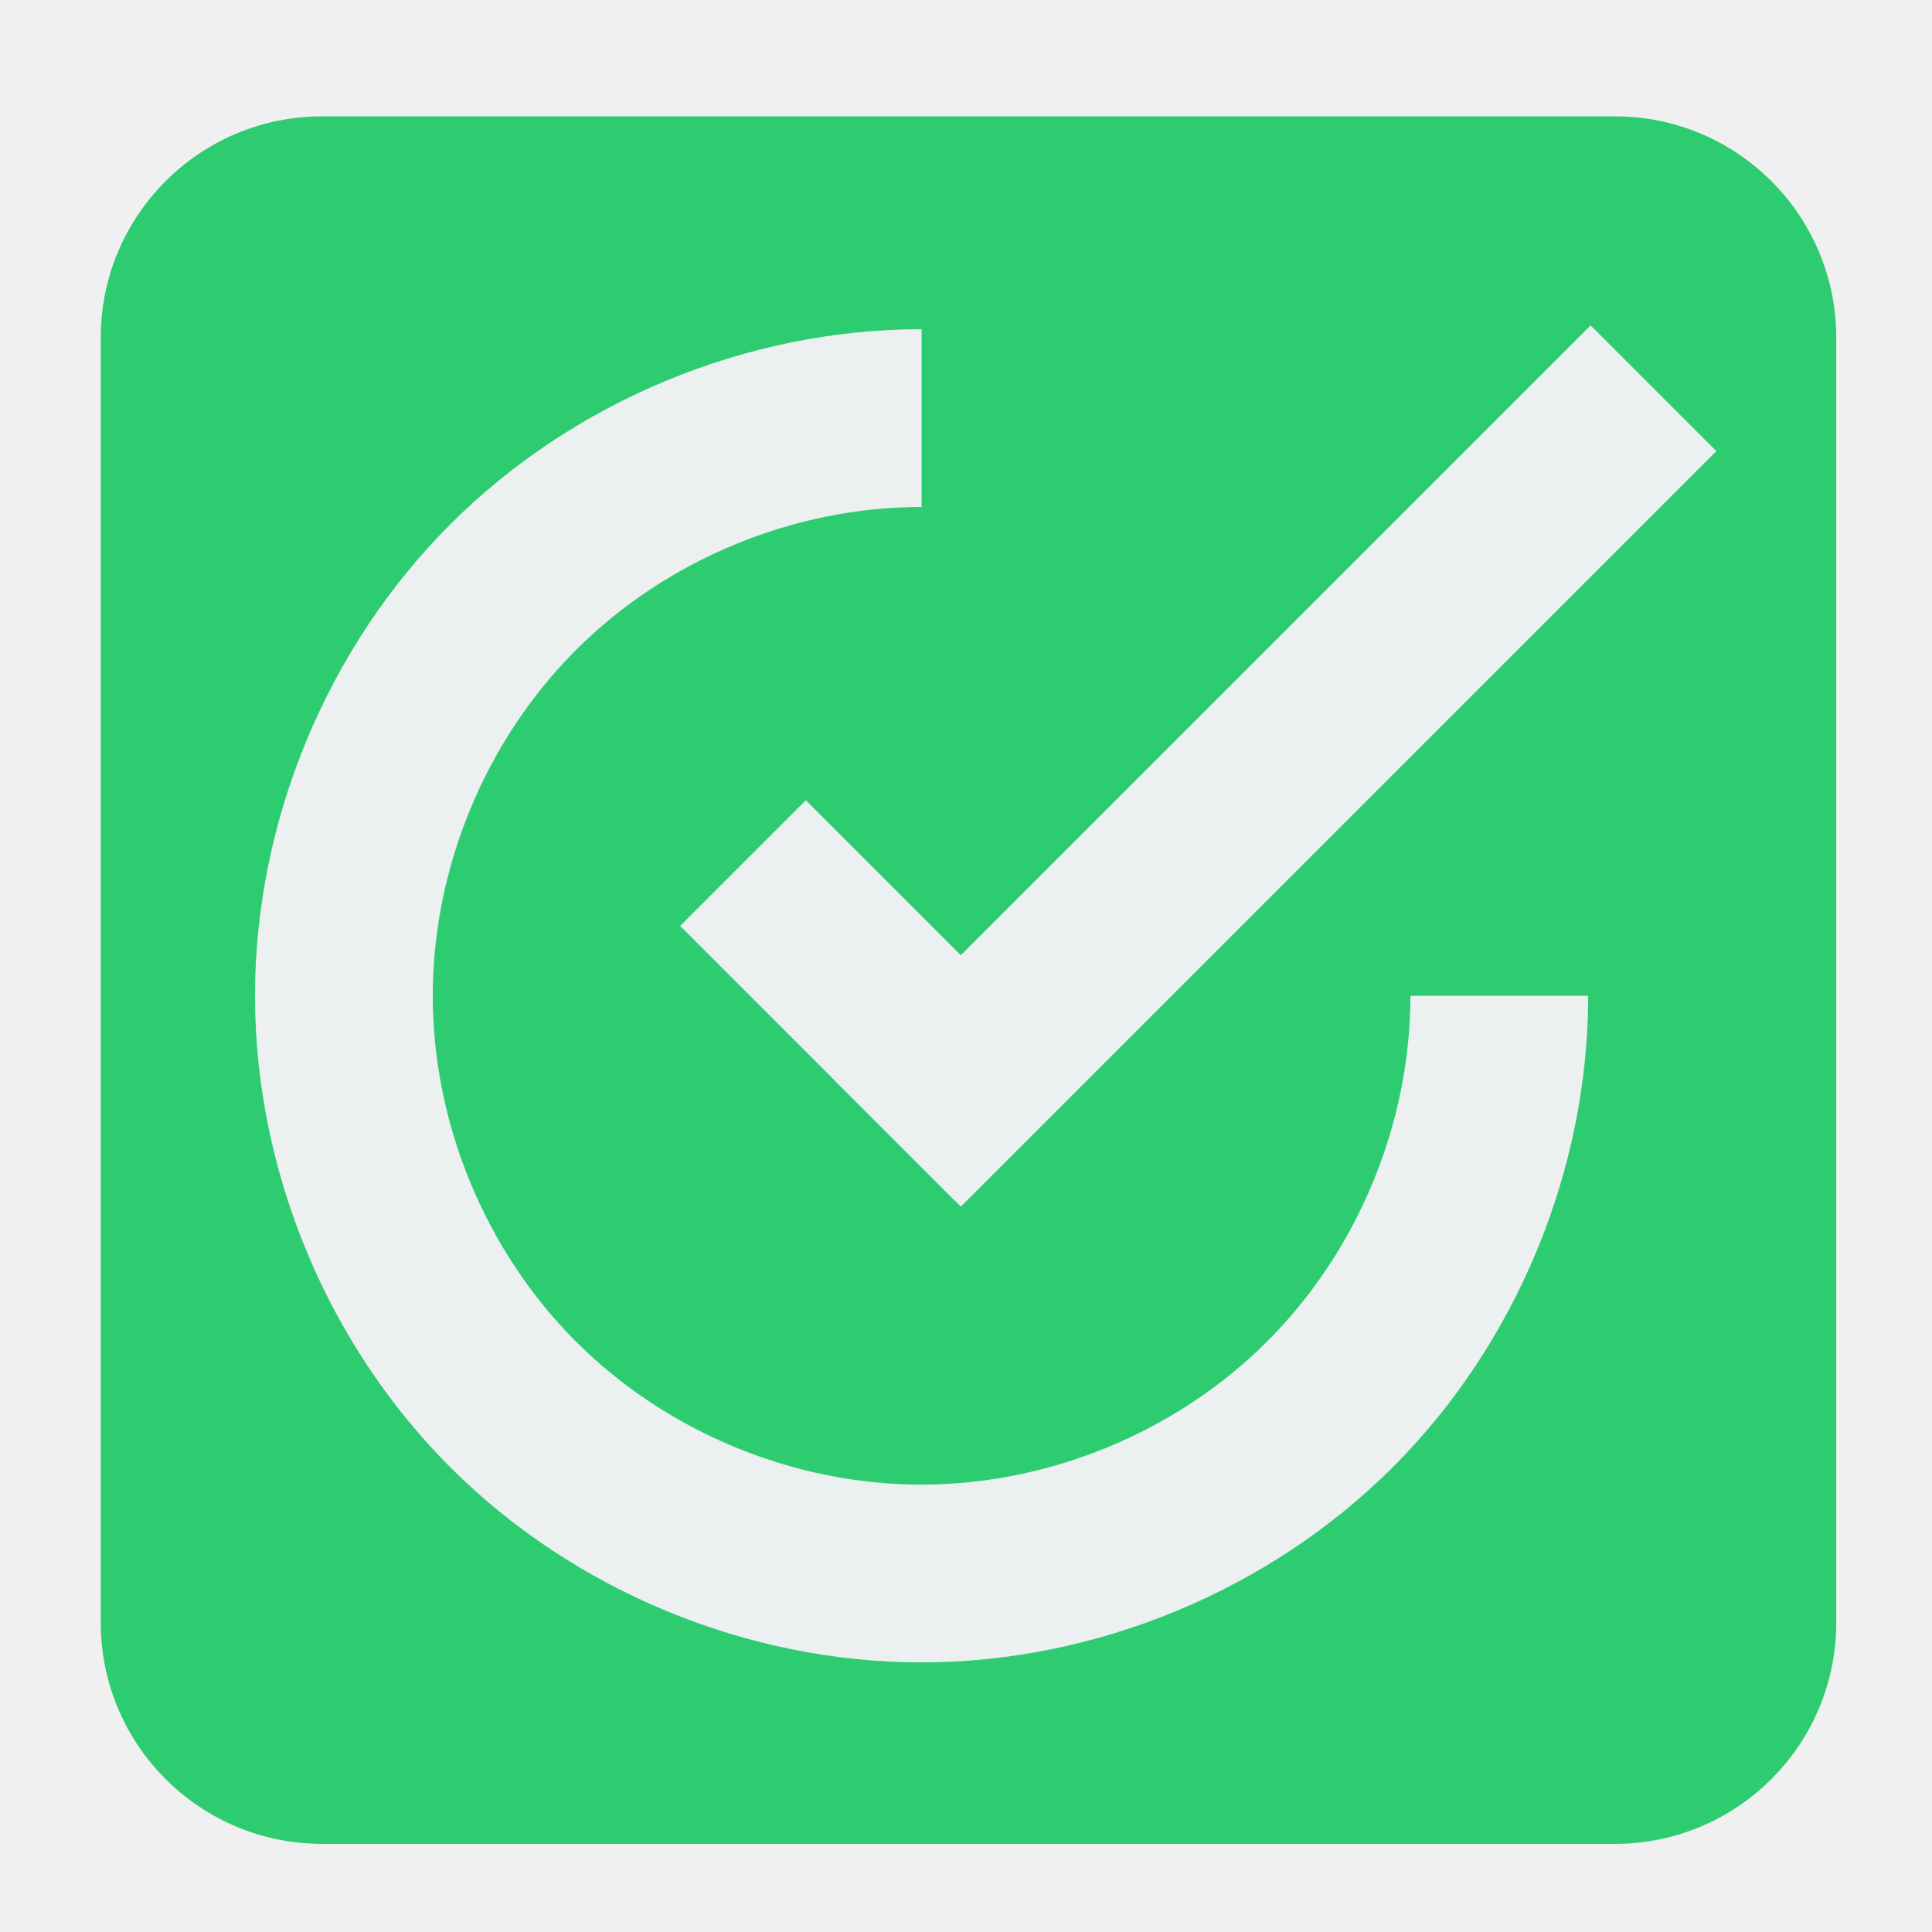
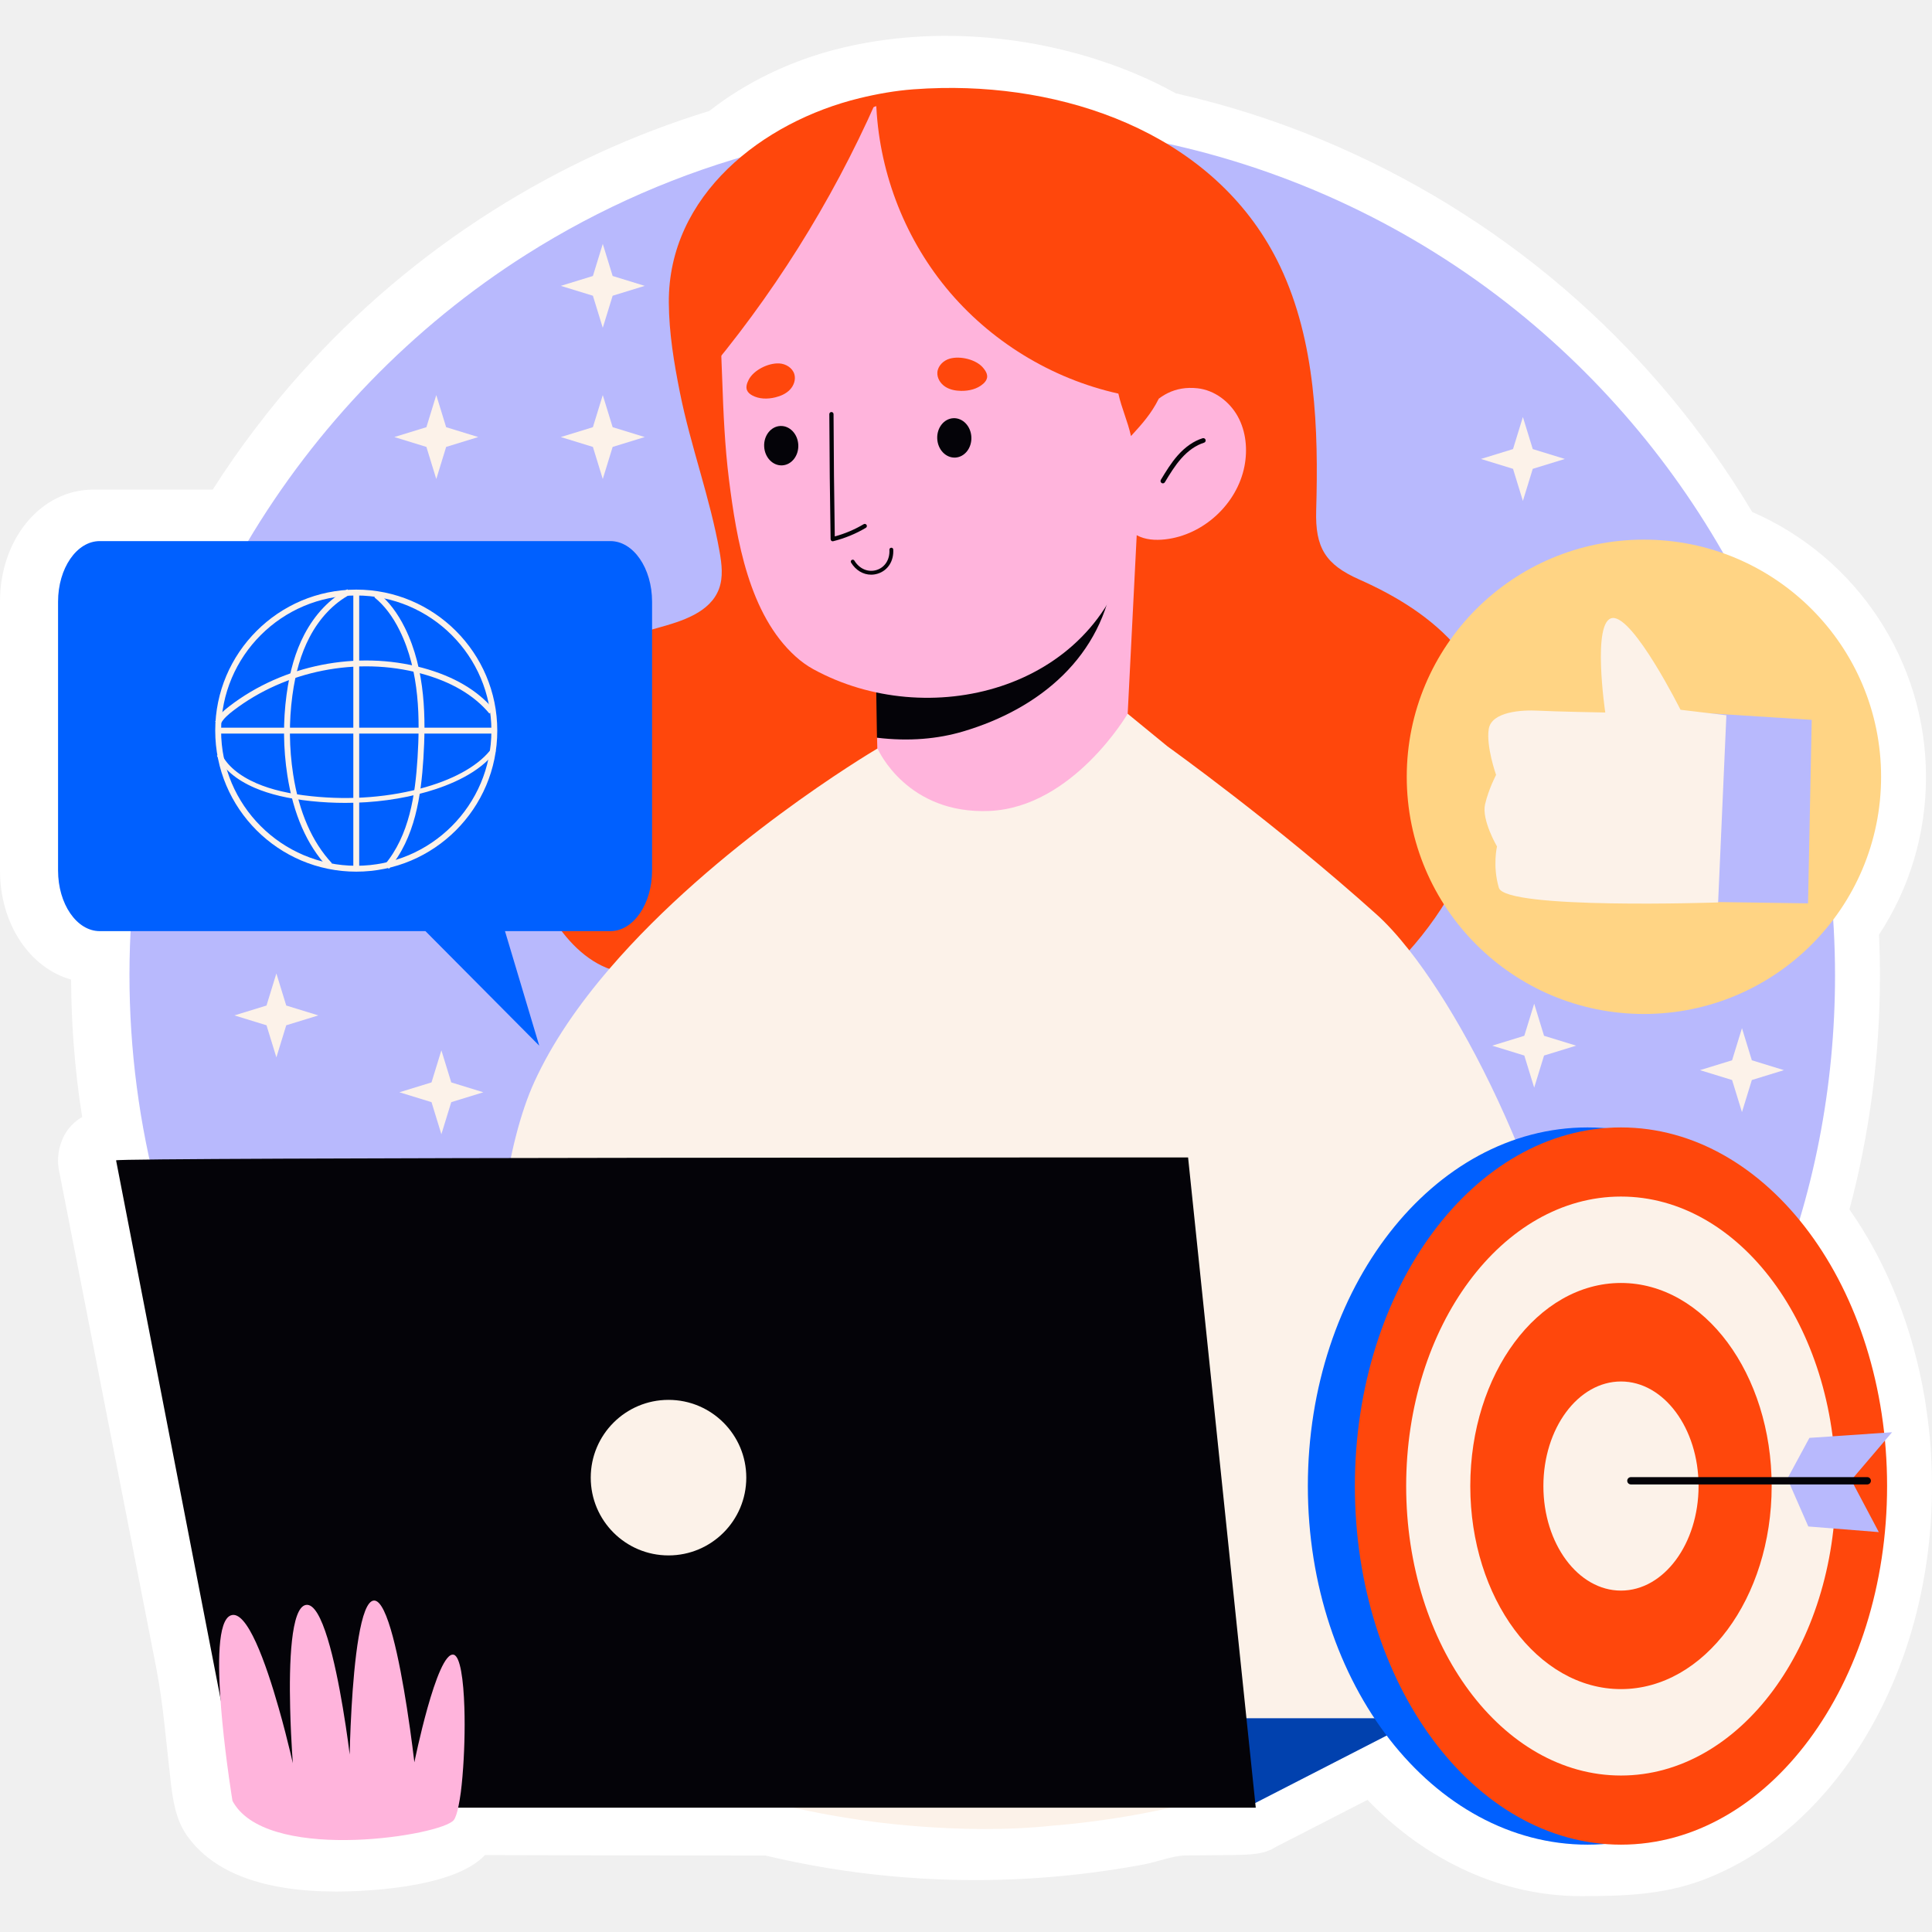
- <svg xmlns="http://www.w3.org/2000/svg" id="svg2" version="1.1" width="1024" height="1024">
-   <defs id="defs6" />
-   <rect style="fill:#2ecc71;fill-opacity:1;fill-rule:evenodd;stroke:none" id="rect2982" width="919.864" height="915.625" x="53.39" y="61.663" ry="117.325" />
-   <g id="g2986" transform="translate(-22,0)">
-     <path id="path3304" d="m 510.322,174.49 c -92.501,0.01 -184.391,38.103 -249.751,103.507 -65.36,65.404 -103.415,157.309 -103.415,249.797 0,92.487 38.055,184.393 103.415,249.797 65.36,65.404 157.25,103.501 249.751,103.507 92.501,0.01 184.446,-38.056 249.889,-103.461 65.443,-65.405 103.553,-157.345 103.553,-249.843 l -94.215,0 c 0,67.831 -27.959,135.267 -75.951,183.23 -47.992,47.963 -115.442,75.863 -183.276,75.859 -67.834,0 -135.208,-27.942 -183.138,-75.905 -47.931,-47.963 -75.813,-115.361 -75.813,-183.184 0,-67.824 27.882,-135.221 75.813,-183.185 47.93,-47.963 115.304,-75.901 183.138,-75.905 0.039,0 0.079,0 0.157,0 l 0,-94.214 c -0.039,0 -0.079,0 -0.157,0 z" style="fill:#ecf0f1;fill-opacity:1;fill-rule:evenodd;stroke:none" />
-     <g transform="translate(16,-2)" id="g2988">
-       <rect style="fill:#ecf0f1;fill-opacity:1;fill-rule:evenodd;stroke:none" id="rect3284" width="94.214" height="205.576" x="-89.285" y="607.583" transform="matrix(0.7071068,-0.7071068,0.7071068,0.7071068,0,0)" />
-       <path style="fill:#ecf0f1;fill-opacity:1;fill-rule:evenodd;stroke:none" d="m 849.061,174.49 -400.411,400.411 66.612,66.612 400.411,-400.411 -66.612,-66.612 z" id="path4149" />
+ <svg xmlns="http://www.w3.org/2000/svg" version="1.1" id="Capa_1" x="0px" y="0px" viewBox="0 0 510.689 510.689" style="enable-background:new 0 0 510.689 510.689;" xml:space="preserve" width="512" height="512">
+   <g>
+     <g>
+       <g>
+         <path style="fill:#FFFFFF;" d="M510.456,384.888c0.155,2.682,0.233,5.303,0.233,7.918c0,22.857-5.531,45.961-17.22,65.706     c-10.052,16.98-24.996,31.668-43.748,38.568c-10.267,3.778-20.614,4.129-31.818,4.129c-20.705,0-40.768-9.152-56.436-25.445     l-24.191,12.417c-3.185,2.035-6.594,2.086-11.903,2.162c-2.857,0.042-6.88,0.078-11.872,0.111     c-3.453,0.023-7.525,1.689-10.948,2.334c-3.871,0.729-7.761,1.362-11.664,1.9c-7.471,1.029-14.988,1.72-22.523,2.049     c-22.139,0.968-44.442-1.113-66.001-6.251l-45.142-0.066c-10.085-0.015-19.846-0.04-29.029-0.069     c-8.536,9.165-34.09,9.646-39.255,9.646c-19.232,0-32.506-4.948-39.457-14.709c-3.092-4.343-3.793-9.553-4.403-14.74     c-1.179-10.03-1.898-20.061-3.834-29.965c-1.252-6.406-2.504-12.813-3.757-19.219c-3.532-18.072-7.065-36.143-10.597-54.215     c-3.067-15.688-6.133-31.376-9.2-47.065c-0.701-3.585-1.402-7.17-2.102-10.755c-0.168-0.861-0.252-1.734-0.252-2.611     c0-1.628,0.401-8.007,6.388-11.467c-0.999-6.104-1.752-12.574-2.279-19.635c-0.408-5.504-0.625-11.108-0.649-16.683     C7.89,255.858,0,244.294,0,230.103v-71.05c0-16.616,10.818-29.631,24.63-29.631h31.602c3.591-5.639,7.34-11.021,11.197-16.065     c3.896-5.145,7.969-10.095,12.071-14.665c14.771-16.57,31.835-31.036,50.684-42.961c17.952-11.365,37.217-20.238,57.302-26.395     c9.892-7.746,21.855-13.467,34.781-16.612c25.233-6.134,53.418-3.36,77.341,6.552c3.832,1.588,7.579,3.384,11.203,5.402     c13.121,2.957,26.094,7.081,38.584,12.275c23.27,9.677,44.965,22.969,64.092,39.384c18.223,15.639,34.056,34.028,46.836,54.357     c0.965,1.536,1.913,3.082,2.844,4.639c27.678,12.009,45.935,39.516,45.935,70.003c0,15.004-4.281,29.33-12.428,41.742     c0.17,3.679,0.255,7.301,0.255,10.809c0,20.96-2.711,41.738-8.062,61.816c9.916,14.096,16.829,31.472,19.936,50.126     C508.804,369.829,510.234,378.652,510.456,384.888z" />
+       </g>
+     </g>
+     <g>
+       <g>
+         <g>
+           <g>
+             <g>
+               <g>
+                 <path style="fill:#B8B9FD;" d="M285.134,465.549l28.327,9.98l1.219,1.045c5.625-1.406,11.182-3.017,16.625-4.854         c31.36-10.537,60.019-28.108,83.853-51.03c22.735-21.865,41.033-48.381,53.133-77.525         c11.19-26.953,16.767-56.113,16.767-85.28c0-33.07-7.273-66.007-21.358-95.936c-13.657-29.02-33.561-55.004-57.971-75.804         c-26.624-22.685-58.314-38.822-92.31-47.06c-36.415-8.825-75.033-8.764-111.309,0.74         c-22.236,5.826-43.489,15.115-62.912,27.405c-30.205,19.11-55.709,45.52-73.913,76.269         c-20.374,34.415-31.031,74.06-31.063,114.029c-0.033,39.852,10.428,79.356,30.525,113.788         c9.664,16.557,21.433,31.886,34.962,45.47c24.709,24.81,55.219,43.942,88.454,55.027c5.388,1.797,10.843,3.39,16.355,4.761         c0.386,0.113,0.794,0.204,1.179,0.295l22.939-7.618L285.134,465.549z" />
+               </g>
+             </g>
+             <g>
+               <g>
+                 <g>
+                   <g>
+                     <path style="fill:#FF470C;" d="M248.867,23.264c-2.511,0.046-5.007,0.163-7.477,0.35           c-4.766,0.361-9.523,1.203-14.167,2.333c-25.641,6.237-50.624,25.643-50.434,54.059c0.053,7.979,1.364,15.909,2.925,23.714           c2.839,14.193,7.978,27.865,10.496,42.118c0.577,3.271,1,6.73-0.167,9.84c-2.333,6.22-9.74,8.526-16.146,10.283           c-11.227,3.077-22.901,7.348-30.061,16.526c-5.465,7.005-7.612,16.131-7.745,25.015           c-0.183,12.181,3.221,24.394,9.677,34.724c3.809,6.095,8.972,11.752,15.777,14.064c7.98,2.712,16.68,0.417,24.876-1.55           c60.48-14.514,123.799-10.244,185.562-2.907c10.472-11.535,18.08-25.855,21.421-41.073           c3.118-14.197,1.729-27.719-7.893-39.2c-6.924-8.263-16.399-14.027-26.253-18.399c-8.912-3.954-11.636-8.411-11.349-18.233           c0.629-21.52-0.12-44.701-9.517-64.484C322.351,36.679,284.406,22.615,248.867,23.264z" />
+                   </g>
+                 </g>
+                 <g>
+                   <g>
+                     <g>
+                       <polygon style="fill:#FFB4DC;" points="231.165,169.315 231.506,182.433 238.839,189.331 231.832,194.979 232.4,216.833             296.808,213.936 300.77,135.5           " />
+                     </g>
+                   </g>
+                   <g>
+                     <g>
+                       <path style="fill:#040308;" d="M231.525,176.93l0.285,18.072c8.571,1.037,16.179,0.294,22.743-1.648            c20.28-5.998,36.952-19.79,39.826-41.787C276.333,164.96,254.464,173.744,231.525,176.93z" />
+                     </g>
+                   </g>
+                 </g>
+                 <g>
+                   <g>
+                     <g>
+                       <path style="fill:#FFB4DC;" d="M214.929,176.86c30.092,16.552,74.445,6.063,83.793-31.704            c4.043-16.379,6.238-29.256,7.429-38.572c0.697-5.43,1.027-9.655,1.214-12.66c0.682-4.092,0.989-8.291,0.797-12.567            c-1.455-32.352-29.006-57.39-61.532-55.927c-13.371,0.601-25.48,5.579-35.031,13.488            c-8.209,6.798-14.515,15.778-18.036,25.845c-4.036,11.539-3.089,23.397-2.667,35.356            c0.315,8.949,0.684,17.852,1.808,26.754c1.976,15.637,5.241,35.535,17.615,46.674            C211.73,174.817,213.264,175.944,214.929,176.86z" />
+                     </g>
+                   </g>
+                   <g>
+                     <g>
+                       <g>
+                         <path style="fill:#040308;" d="M247.741,115.952c0.129,2.875,2.254,5.115,4.746,5.003             c2.492-0.112,4.407-2.534,4.278-5.409c-0.129-2.875-2.254-5.115-4.746-5.003             C249.527,110.655,247.612,113.077,247.741,115.952z" />
+                       </g>
+                     </g>
+                     <g>
+                       <g>
+                         <path style="fill:#040308;" d="M201.991,118.01c0.129,2.875,2.254,5.115,4.746,5.003             c2.492-0.112,4.407-2.534,4.278-5.409c-0.129-2.875-2.254-5.115-4.746-5.003             C203.777,112.713,201.861,115.134,201.991,118.01z" />
+                       </g>
+                     </g>
+                     <g>
+                       <g>
+                         <g>
+                           <path style="fill:#040308;" d="M220.113,143.079c-0.122,0-0.241-0.04-0.34-0.117c-0.136-0.102-0.216-0.264-0.219-0.434              c-0.183-10.911-0.297-22.034-0.338-33.058c-0.001-0.31,0.248-0.56,0.557-0.563c0.001,0,0.001,0,0.002,0              c0.308,0,0.558,0.25,0.559,0.558c0.04,10.78,0.15,21.653,0.326,32.331c2.708-0.742,5.274-1.83,7.638-3.236              c0.264-0.157,0.609-0.071,0.766,0.195c0.158,0.266,0.071,0.609-0.195,0.766c-2.655,1.579-5.555,2.771-8.62,3.539              C220.204,143.072,220.158,143.079,220.113,143.079z" />
+                         </g>
+                       </g>
+                     </g>
+                   </g>
+                   <g>
+                     <g>
+                       <g>
+                         <path style="fill:#040308;" d="M230.268,151.908c-2.088,0-4.056-1.15-5.303-3.196c-0.146-0.241-0.071-0.554,0.169-0.7             c0.24-0.146,0.554-0.071,0.699,0.168c1.343,2.204,3.651,3.178,5.884,2.485c2.201-0.687,3.528-2.784,3.381-5.347             c-0.016-0.281,0.198-0.521,0.48-0.536c0.301-0.033,0.521,0.199,0.537,0.478c0.174,3.043-1.433,5.546-4.094,6.375             C231.437,151.819,230.848,151.908,230.268,151.908z" />
+                       </g>
+                     </g>
+                     <g>
+                       <g>
+                         <g>
+                           <path style="fill:#FF470C;" d="M197.902,100.384c-0.439,0.862-0.807,1.879-0.441,2.774              c0.248,0.606,0.795,1.041,1.369,1.355c1.834,1.003,4.074,1.018,6.105,0.523c1.442-0.352,2.863-0.973,3.884-2.05              c1.021-1.077,1.576-2.67,1.149-4.092c-0.503-1.672-2.27-2.747-4.013-2.833              C203.075,95.922,199.208,97.822,197.902,100.384z" />
+                         </g>
+                       </g>
+                       <g>
+                         <g>
+                           <path style="fill:#FF470C;" d="M259.869,97.22c0.62,0.742,1.205,1.652,1.047,2.606              c-0.107,0.646-0.543,1.192-1.033,1.626c-1.564,1.386-3.745,1.9-5.835,1.869c-1.484-0.022-3.007-0.311-4.242-1.134              s-2.132-2.252-2.031-3.733c0.118-1.741,1.601-3.183,3.282-3.655C253.832,94.02,258.025,95.013,259.869,97.22z" />
+                         </g>
+                       </g>
+                     </g>
+                   </g>
+                   <g>
+                     <g>
+                       <g>
+                         <g>
+                           <path style="fill:#FFB4DC;" d="M316.559,102.636c4.473,0.495,8.467,3.516,10.635,7.46              c2.167,3.944,2.615,8.695,1.762,13.114c-1.932,10.002-10.856,18.238-20.981,19.363              c-2.554,0.284-5.251,0.129-7.506-1.102c-3.023-1.65-4.804-5.041-5.245-8.456c-0.441-3.415,0.286-6.874,1.259-10.177              C299.248,113.449,304.415,101.293,316.559,102.636z" />
+                         </g>
+                       </g>
+                     </g>
+                     <g>
+                       <g>
+                         <path style="fill:#040308;" d="M307.38,127.767c-0.109,0-0.219-0.029-0.319-0.089c-0.292-0.177-0.387-0.558-0.209-0.851             c1.331-2.197,2.707-4.47,4.466-6.457c2.017-2.273,4.23-3.796,6.577-4.532c0.332-0.091,0.673,0.082,0.775,0.408             c0.102,0.326-0.08,0.673-0.405,0.775c-2.131,0.664-4.156,2.069-6.021,4.168c-1.686,1.903-3.032,4.126-4.334,6.279             C307.794,127.661,307.589,127.767,307.38,127.767z" />
+                       </g>
+                     </g>
+                   </g>
+                 </g>
+                 <g>
+                   <g>
+                     <path style="fill:#FCF2E9;" d="M232.008,197.827c0,0-0.023,0-0.045,0.023c-0.023-0.023-0.023-0.023-0.023-0.023H232.008z" />
+                   </g>
+                 </g>
+                 <g>
+                   <g>
+                     <path style="fill:#FCF2E9;" d="M278.345,482.562c1.361-0.091,2.722-0.227,4.083-0.363           c10.637-1.066,21.048-2.858,31.186-5.353c0.363-0.091,0.703-0.181,1.066-0.272c5.625-1.406,11.182-3.017,16.625-4.854           c8.505-2.858,16.784-6.192,24.79-10.002c2.382-1.111,4.695-2.268,7.008-3.47c2.518-1.293,5.012-2.654,7.485-4.06           c4.355-2.472,8.641-5.103,12.815-7.848c7.711-5.058,15.083-10.569,22.091-16.557c5.489-4.672,10.773-9.617,15.786-14.788           c0.499-0.499,0.975-0.998,1.452-1.52c0.363-6.963,0.34-14.493-0.227-22.59c-4.105-59.061-30.097-114.357-49.989-139.691           c-3.039-3.856-5.92-7.031-8.573-9.413c-26.786-24.087-55.319-44.477-55.319-44.477l-10.524-8.619l-0.023-0.023           c0,0-14.402,24.699-36.493,25.697c-21.751,0.953-29.417-16.013-29.621-16.512c-0.023,0.023-0.023,0.023-0.045,0.023           c-2.064,1.225-42.776,25.493-70.855,58.244c-8.052,9.367-15.037,19.415-19.8,29.825           c-15.037,32.797-13.087,111.159-10.411,157.042c4.559,3.198,9.254,6.192,14.062,9.027c1.247,0.748,2.472,1.474,3.72,2.177           c0.885,0.522,1.792,1.021,2.699,1.52c1.814,0.998,3.652,1.973,5.489,2.903c7.258,3.742,14.765,7.099,22.454,10.025           c0.204,0.091,0.431,0.159,0.658,0.249c7.984,3.017,16.194,5.602,24.586,7.689c0.386,0.113,0.794,0.204,1.179,0.295           c6.895,1.701,13.926,3.062,21.048,4.105C226.746,480.974,253.205,485.301,278.345,482.562z" />
+                   </g>
+                 </g>
+               </g>
+               <g>
+                 <g>
+                   <path style="fill:#FF470C;" d="M309.143,64.634c-1.976-6.859-4.99-13.504-9.548-18.998          c-3.261-3.931-7.257-7.206-11.524-10.011c-16.562-10.886-37.231-14.289-56.524-9.752c0.001,0.061,0.007,0.123,0.008,0.184          c-14.044,5.663-28.039,12.115-36.523,24.65c-3.056,4.516-5.231,9.568-7.117,14.685c-4.166,11.298-5.103,23.652-2.928,35.496          C204,78.633,219.741,53.591,231.587,26.823c0.576,17.832,7.159,35.422,18.471,49.222          c11.513,14.044,27.833,24.072,45.564,27.996c0.87,3.94,2.462,7.289,3.332,11.229c2.983-3.259,5.366-5.915,7.346-9.876          c2.598-5.197,4.412-11.894,5.078-17.651C312.272,80.004,311.3,72.119,309.143,64.634z" />
+                 </g>
+               </g>
+             </g>
+           </g>
+           <g>
+             <g>
+               <g>
+                 <g>
+                   <g>
+                     <path style="fill:#0060FF;" d="M236.343,476.9c-9.98,0-20.277,0-30.642-0.023c-15.718-0.023-31.572-0.045-46.723-0.068           c-15.173-0.023-29.621-0.068-42.459-0.113c-30.982-0.045-52.642-0.113-52.642-0.113l31.662-22.386h279.882l-43.615,22.386           c-0.113,0.113-6.872,0.204-18.19,0.272" />
+                   </g>
+                 </g>
+                 <g style="opacity:0.33;">
+                   <g>
+                     <path style="fill:#040308;" d="M236.343,476.9c-9.98,0-20.277,0-30.642-0.023c-15.718-0.023-31.572-0.045-46.723-0.068           c-15.173-0.023-29.621-0.068-42.459-0.113c-30.982-0.045-52.642-0.113-52.642-0.113l31.662-22.386h279.882l-43.615,22.386           c-0.113,0.113-6.872,0.204-18.19,0.272" />
+                   </g>
+                 </g>
+                 <g>
+                   <g>
+                     <path style="fill:#040308;" d="M63.878,477.829L30.683,306.717c0-0.772,283.366-0.772,283.366-0.772l17.888,171.885H63.878           z" />
+                   </g>
+                 </g>
+                 <g>
+                   <g>
+                     <circle style="fill:#FCF2E9;" cx="176.709" cy="390.588" r="20.558" />
+                   </g>
+                 </g>
+               </g>
+               <g>
+                 <g>
+                   <path style="fill:#FFB4DC;" d="M122.264,469.31c0,0.091,0,0.181-0.018,0.254c-0.127,1.485-0.272,2.88-0.435,4.166          c-0.181,1.34-0.38,2.554-0.598,3.604c-0.362,1.829-0.797,3.169-1.268,3.767c-3.151,4.057-47.179,11.156-57.683-3.767          c-0.308-0.416-0.579-0.869-0.815-1.322c0,0-0.417-2.572-0.978-6.52c0-0.054-0.018-0.127-0.018-0.181          c-0.544-3.858-1.196-8.983-1.702-14.344c-0.109-1.177-0.217-2.354-0.308-3.531c-0.924-11.537-0.924-23.091,2.554-24.432          c4.274-1.666,9.309,12.66,12.659,24.432c1.322,4.6,2.373,8.838,3.024,11.536c0.471,1.938,0.725,3.097,0.725,3.097          s-0.09-1.087-0.199-2.898c-0.163-2.68-0.399-6.973-0.507-11.736c-0.29-11.79,0.181-26.514,4.166-27.202          c4.256-0.743,7.77,15.322,9.762,27.202c1.159,6.864,1.811,12.333,1.811,12.333s0.09-5.433,0.489-12.333          c0.688-11.971,2.318-28.362,5.976-28.362c3.532,0,6.719,15.938,8.657,28.362c1.232,7.914,1.974,14.398,1.974,14.398          s1.467-7.226,3.477-14.398c2.065-7.335,4.709-14.616,6.936-14.036c1.702,0.453,2.572,6.538,2.807,14.036          C122.934,457.194,122.735,463.768,122.264,469.31z" />
+                 </g>
+               </g>
+             </g>
+           </g>
+           <g>
+             <g>
+               <g>
+                 <g>
+                   <ellipse style="fill:#0060FF;" cx="419.64" cy="392.808" rx="73.935" ry="94.793" />
+                 </g>
+               </g>
+               <g>
+                 <g>
+                   <ellipse style="fill:#FF470C;" cx="428.476" cy="392.808" rx="70.341" ry="94.793" />
+                 </g>
+               </g>
+               <g>
+                 <g>
+                   <ellipse style="fill:#FCF2E9;" cx="428.476" cy="392.808" rx="56.781" ry="76.519" />
+                 </g>
+               </g>
+               <g>
+                 <g>
+                   <ellipse style="fill:#FF470C;" cx="428.476" cy="392.808" rx="39.832" ry="53.678" />
+                 </g>
+               </g>
+               <g>
+                 <g>
+                   <path style="fill:#FCF2E9;" d="M448.985,392.808c0,15.264-9.182,27.638-20.509,27.638          c-11.327,0-20.509-12.374-20.509-27.638c0-15.264,9.182-27.638,20.509-27.638          C439.803,365.169,448.985,377.543,448.985,392.808z" />
+                 </g>
+               </g>
+               <g>
+                 <g>
+                   <polygon style="fill:#B8B9FD;" points="472.457,390.859 478.283,380.078 500.128,378.591 489.351,391.231 496.632,404.985           477.992,403.498         " />
+                 </g>
+               </g>
+               <g>
+                 <g>
+                   <path style="fill:#040308;" d="M493.574,392.382h-62.476c-0.534,0-0.967-0.432-0.967-0.966c0-0.534,0.433-0.966,0.967-0.966          h62.476c0.534,0,0.967,0.432,0.967,0.966C494.541,391.95,494.108,392.382,493.574,392.382z" />
+                 </g>
+               </g>
+             </g>
+           </g>
+           <g>
+             <g>
+               <g>
+                 <g>
+                   <path style="fill:#0060FF;" d="M26.367,143.029h134.977c6.087,0,11.021,7.174,11.021,16.024v71.051          c0,8.85-4.934,16.024-11.021,16.024h-27.86l9.054,30.275l-30.078-30.275H26.367c-6.087,0-11.021-7.174-11.021-16.024          v-71.051C15.345,150.203,20.28,143.029,26.367,143.029z" />
+                 </g>
+               </g>
+             </g>
+             <g>
+               <g>
+                 <g>
+                   <path style="fill:#FCF2E9;" d="M94.17,230.407c-20.556,0-37.279-16.723-37.279-37.277c0-20.557,16.724-37.279,37.279-37.279          s37.278,16.723,37.278,37.279C131.448,213.684,114.726,230.407,94.17,230.407z M94.17,157.405          c-19.698,0-35.725,16.025-35.725,35.725c0,19.697,16.026,35.722,35.725,35.722s35.723-16.025,35.723-35.722          C129.893,173.43,113.868,157.405,94.17,157.405z" />
+                 </g>
+               </g>
+               <g>
+                 <g>
+                   <rect x="93.393" y="156.628" style="fill:#FCF2E9;" width="1.555" height="73.002" />
+                 </g>
+               </g>
+               <g>
+                 <g>
+                   <rect x="57.668" y="192.352" style="fill:#FCF2E9;" width="73.003" height="1.555" />
+                 </g>
+               </g>
+               <g>
+                 <g>
+                   <path style="fill:#FCF2E9;" d="M86.592,229.233c-5.472-5.87-9.049-14.043-10.634-24.291          c-1.093-7.066-1.163-14.242-0.209-21.33c0.843-6.255,2.372-11.44,4.675-15.85c2.794-5.356,6.737-9.506,11.402-12          l0.733,1.369c-4.389,2.348-8.109,6.273-10.758,11.349c-2.218,4.248-3.693,9.267-4.513,15.341          c-0.934,6.939-0.864,13.965,0.205,20.882c1.537,9.936,4.98,17.832,10.235,23.472L86.592,229.233z" />
+                 </g>
+               </g>
+               <g>
+                 <g>
+                   <path style="fill:#FCF2E9;" d="M102.813,229.647l-1.185-1.006c6.631-7.816,8.14-18.683,8.741-28.285          c0.624-9.974,0.649-22.816-4.726-33.696c-1.855-3.754-4.104-6.702-6.688-8.764l0.97-1.214          c2.762,2.204,5.155,5.329,7.111,9.292c5.537,11.208,5.518,24.313,4.883,34.48          C111.302,210.309,109.739,221.485,102.813,229.647z" />
+                 </g>
+               </g>
+               <g>
+                 <g>
+                   <path style="fill:#FCF2E9;" d="M58.262,191.449l-1.387-0.7c0.865-1.71,2.353-2.997,3.833-4.129          c14.176-10.877,33.7-14.747,50.951-10.1c8.259,2.224,14.614,5.956,18.889,11.092l-1.194,0.992          c-4.065-4.884-10.155-8.446-18.098-10.583c-16.801-4.53-35.803-0.757-49.602,9.83          C60.411,188.804,59.021,189.945,58.262,191.449z" />
+                 </g>
+               </g>
+               <g>
+                 <g>
+                   <path style="fill:#FCF2E9;" d="M91.278,212.231c-3.015,0-6.056-0.159-9.1-0.478c-5.978-0.629-10.835-1.776-14.849-3.504          c-4.916-2.115-8.463-5.143-9.989-8.525l1.181-0.532c1.392,3.088,4.702,5.881,9.32,7.87          c3.892,1.674,8.626,2.789,14.472,3.402c10.489,1.107,20.944,0.268,30.246-2.419c8.165-2.357,14.367-6.016,17.464-10.302          l1.05,0.758c-4.185,5.792-12.183,9.063-18.155,10.789C106.162,211.239,98.808,212.231,91.278,212.231z" />
+                 </g>
+               </g>
+             </g>
+           </g>
+           <g>
+             <g>
+               <g>
+                 <circle style="fill:#FFD484;" cx="434.54" cy="205.334" r="62.692" />
+               </g>
+             </g>
+             <g>
+               <g>
+                 <g>
+                   <polygon style="fill:#B8B9FD;" points="444.12,238.3 477.922,238.785 478.893,190.279 444.454,188.096         " />
+                 </g>
+               </g>
+               <g>
+                 <g>
+                   <path style="fill:#FCF2E9;" d="M424.324,188.339c0,0-3.638-24.495,1.94-24.98c5.578-0.485,17.947,24.253,17.947,24.253          l12.126,1.455l-2.183,49.476c0,0-56.266,1.94-57.964-3.88c-1.698-5.82-0.485-10.914-0.485-10.914s-4.123-7.034-3.153-11.156          c0.97-4.123,2.91-7.761,2.91-7.761s-2.668-7.518-1.94-12.127c0.728-4.608,8.731-5.093,13.097-4.851          C410.985,188.096,424.324,188.339,424.324,188.339z" />
+                 </g>
+               </g>
+             </g>
+           </g>
+         </g>
+         <g>
+           <g>
+             <g>
+               <g>
+                 <polygon style="fill:#FCF2E9;" points="117.931,112.917 126.414,115.526 117.931,118.136 115.322,126.618 112.713,118.136          104.23,115.526 112.713,112.917 115.322,104.434        " />
+               </g>
+             </g>
+           </g>
+           <g>
+             <g>
+               <g>
+                 <polygon style="fill:#FCF2E9;" points="161.942,112.917 170.424,115.526 161.942,118.136 159.332,126.618 156.723,118.136          148.241,115.526 156.723,112.917 159.332,104.434        " />
+               </g>
+             </g>
+           </g>
+           <g>
+             <g>
+               <g>
+                 <polygon style="fill:#FCF2E9;" points="161.942,72.952 170.424,75.562 161.942,78.171 159.332,86.653 156.723,78.171          148.241,75.562 156.723,72.952 159.332,64.47        " />
+               </g>
+             </g>
+           </g>
+           <g>
+             <g>
+               <g>
+                 <polygon style="fill:#FCF2E9;" points="405.158,118.707 413.64,121.317 405.158,123.926 402.548,132.408 399.939,123.926          391.456,121.317 399.939,118.707 402.548,110.225        " />
+               </g>
+             </g>
+           </g>
+           <g>
+             <g>
+               <g>
+                 <polygon style="fill:#FCF2E9;" points="408.142,273.793 416.624,276.402 408.142,279.012 405.533,287.494 402.923,279.012          394.441,276.402 402.923,273.793 405.533,265.311        " />
+               </g>
+             </g>
+           </g>
+           <g>
+             <g>
+               <g>
+                 <polygon style="fill:#FCF2E9;" points="463.066,280.265 471.548,282.874 463.066,285.484 460.457,293.966 457.847,285.484          449.365,282.874 457.847,280.265 460.457,271.783        " />
+               </g>
+             </g>
+           </g>
+           <g>
+             <g>
+               <g>
+                 <polygon style="fill:#FCF2E9;" points="119.281,286.114 127.763,288.723 119.281,291.333 116.671,299.815 114.062,291.333          105.579,288.723 114.062,286.114 116.671,277.632        " />
+               </g>
+             </g>
+           </g>
+           <g>
+             <g>
+               <g>
+                 <polygon style="fill:#FCF2E9;" points="75.665,265.795 84.147,268.404 75.665,271.014 73.056,279.496 70.446,271.014          61.964,268.404 70.446,265.795 73.056,257.313        " />
+               </g>
+             </g>
+           </g>
+         </g>
+       </g>
    </g>
  </g>
</svg>
